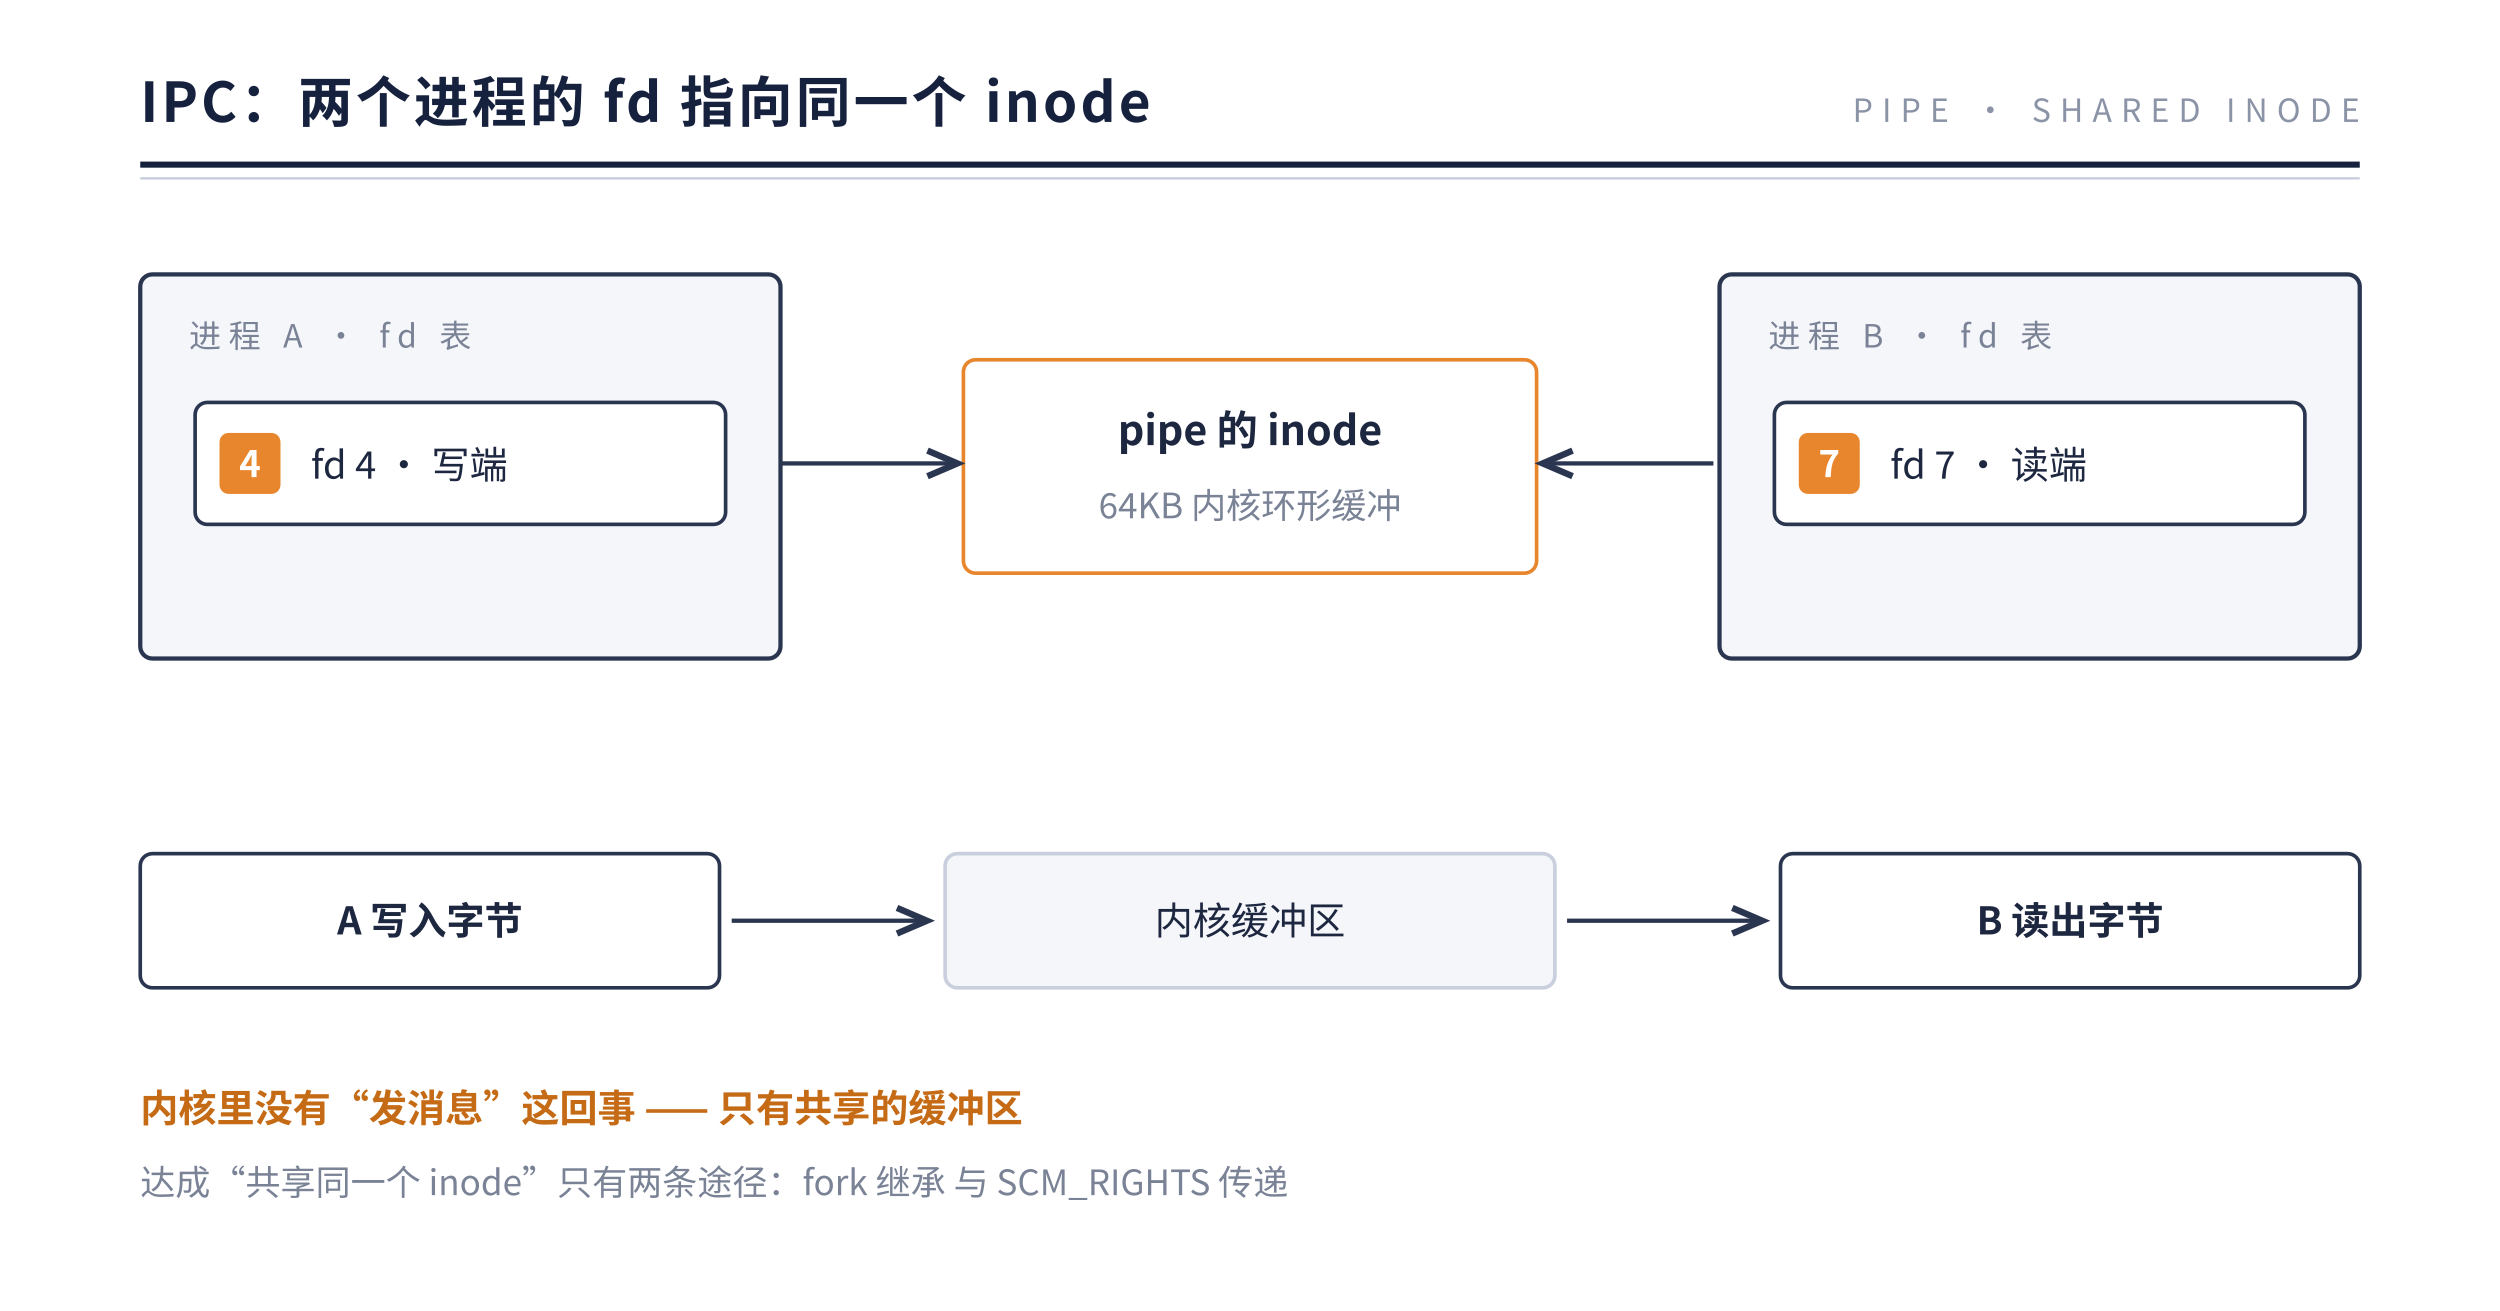
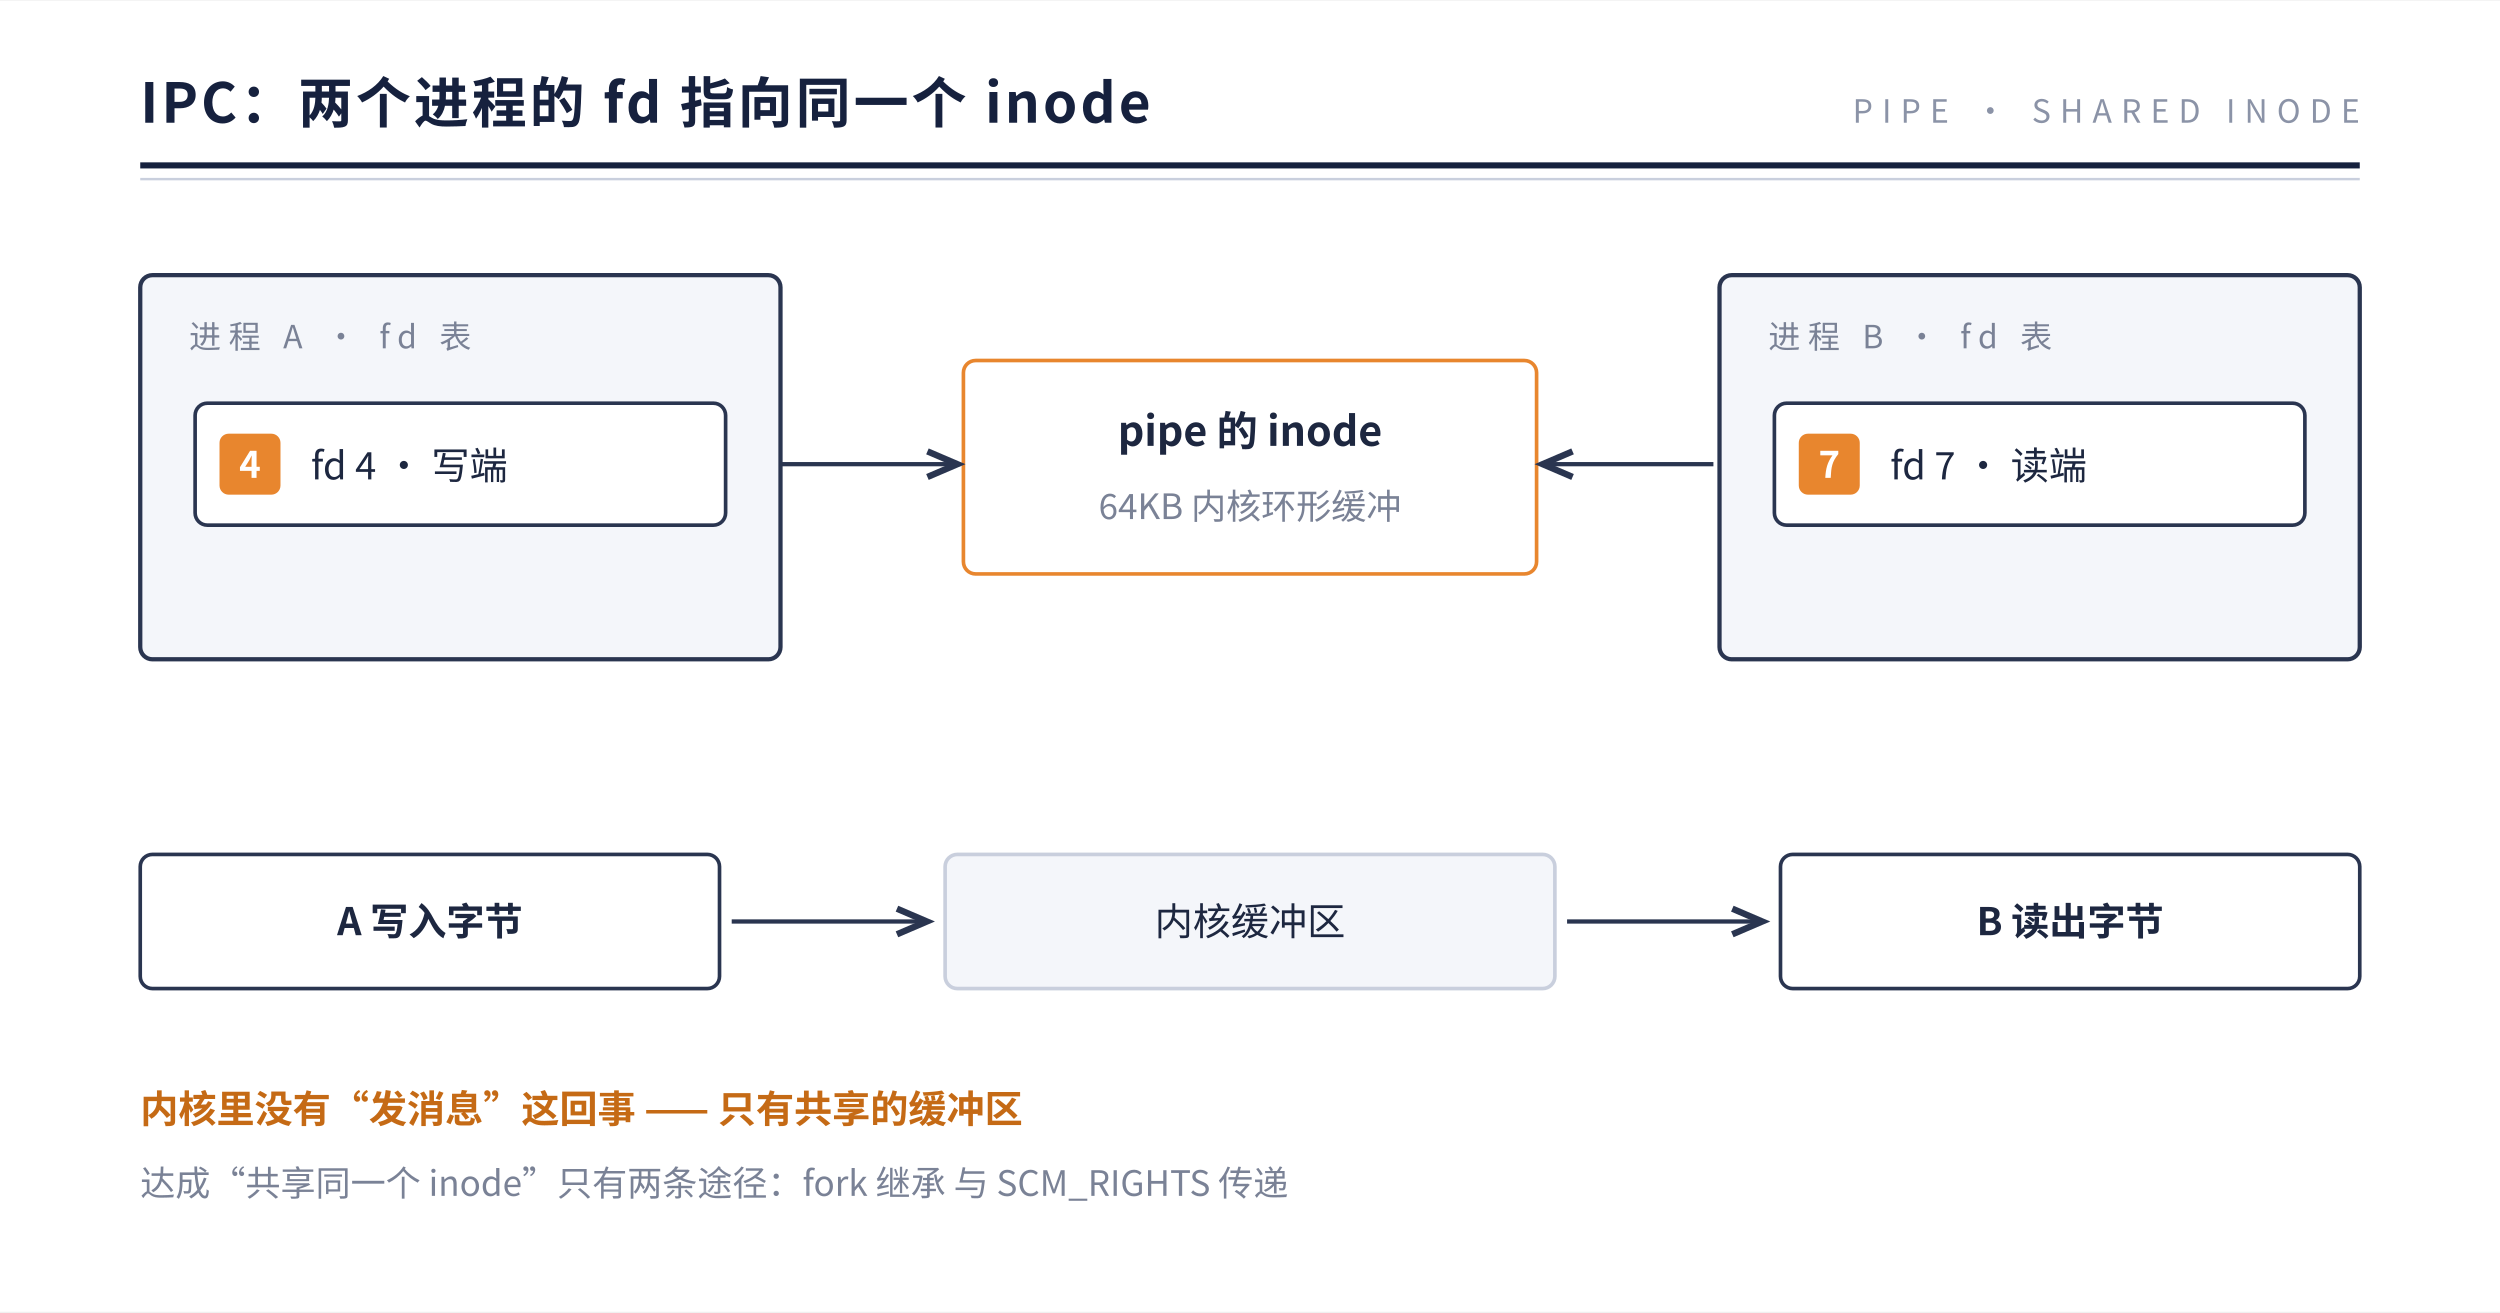
- <svg xmlns="http://www.w3.org/2000/svg" width="820" height="430" viewBox="0 0 820 430" font-family="'Source Han Sans SC','Noto Sans CJK SC',sans-serif">
+ <svg xmlns="http://www.w3.org/2000/svg" viewBox="0 0 820 430" width="800" height="420" font-family="'Source Han Sans SC','Noto Sans CJK SC',sans-serif">
  <defs>
    <marker id="ar" markerWidth="10" markerHeight="10" refX="8" refY="4" orient="auto">
      <path d="M1,1 L8,4 L1,7" fill="none" stroke="#2a3550" stroke-width="1.5" />
    </marker>
    <marker id="ara" markerWidth="10" markerHeight="10" refX="8" refY="4" orient="auto">
      <path d="M1,1 L8,4 L1,7" fill="none" stroke="#e8862e" stroke-width="1.5" />
    </marker>
  </defs>
  <rect x="0" y="0" width="820" height="430" fill="#ffffff" />
  <text x="46" y="40" font-size="18" fill="#16213e" font-weight="800" letter-spacing="1">IPC：两个进程的 fd 指向同一个 inode</text>
  <text x="774" y="40" text-anchor="end" font-size="10.5" fill="#8b93a7" letter-spacing="3">PIPE · SHARED INODE</text>
  <line x1="46" y1="54" x2="774" y2="54" stroke="#16213e" stroke-width="2" />
  <line x1="46" y1="58.5" x2="774" y2="58.5" stroke="#c9cfdd" stroke-width="0.8" />
  <rect x="46" y="90" width="210" height="126" rx="4" fill="#f4f6fa" stroke="#2a3550" stroke-width="1.4" />
  <text x="62" y="114" font-size="10.5" fill="#7a8296" letter-spacing="2.5">进程 A · fd 表</text>
  <rect x="64" y="132" width="174" height="40" rx="4" fill="#ffffff" stroke="#2a3550" stroke-width="1.2" />
  <text x="151.0" y="156.5" text-anchor="middle" font-size="12" fill="#1d2740" />
  <rect x="72" y="142" width="20" height="20" rx="3" fill="#e8862e" />
  <text x="82" y="156.5" font-size="12" font-weight="700" fill="#ffffff" text-anchor="middle">4</text>
  <text x="102" y="157" font-size="12.5" fill="#1d2740">fd 4 · 写端</text>
  <rect x="564" y="90" width="210" height="126" rx="4" fill="#f4f6fa" stroke="#2a3550" stroke-width="1.4" />
  <text x="580" y="114" font-size="10.5" fill="#7a8296" letter-spacing="2.5">进程 B · fd 表</text>
  <rect x="582" y="132" width="174" height="40" rx="4" fill="#ffffff" stroke="#2a3550" stroke-width="1.2" />
  <text x="669.0" y="156.5" text-anchor="middle" font-size="12" fill="#1d2740" />
  <rect x="590" y="142" width="20" height="20" rx="3" fill="#e8862e" />
  <text x="600" y="156.5" font-size="12" font-weight="700" fill="#ffffff" text-anchor="middle">7</text>
  <text x="620" y="157" font-size="12.5" fill="#1d2740">fd 7 · 读端</text>
  <rect x="316" y="118" width="188" height="70" rx="4" fill="#ffffff" stroke="#e8862e" stroke-width="1.2" />
  <text x="410.0" y="157.5" text-anchor="middle" font-size="12" fill="#1d2740" />
  <text x="410" y="146" text-anchor="middle" font-size="13.5" font-weight="700" fill="#1d2740">pipe 的 inode</text>
  <text x="410" y="170" text-anchor="middle" font-size="11.5" fill="#7a8296">64KB 内核环形缓冲</text>
  <line x1="256" y1="152" x2="314" y2="152" stroke="#2a3550" stroke-width="1.4" fill="none" marker-end="url(#ar)" />
  <line x1="562" y1="152" x2="506" y2="152" stroke="#2a3550" stroke-width="1.4" fill="none" marker-end="url(#ar)" />
  <rect x="46" y="280" width="190" height="44" rx="4" fill="#ffffff" stroke="#2a3550" stroke-width="1.2" />
  <text x="141.0" y="306.5" text-anchor="middle" font-size="12.5" fill="#1d2740" font-weight="700">A 写入字节</text>
  <line x1="240" y1="302" x2="304" y2="302" stroke="#2a3550" stroke-width="1.4" fill="none" marker-end="url(#ar)" />
  <rect x="310" y="280" width="200" height="44" rx="4" fill="#f4f6fa" stroke="#c9cfdd" stroke-width="1.2" />
  <text x="410.0" y="306.5" text-anchor="middle" font-size="12.5" fill="#1d2740">内核缓冲区</text>
  <line x1="514" y1="302" x2="578" y2="302" stroke="#2a3550" stroke-width="1.4" fill="none" marker-end="url(#ar)" />
  <rect x="584" y="280" width="190" height="44" rx="4" fill="#ffffff" stroke="#2a3550" stroke-width="1.2" />
  <text x="679.0" y="306.5" text-anchor="middle" font-size="12.5" fill="#1d2740" font-weight="700">B 读出字节</text>
  <text x="46" y="368" font-size="12.5" fill="#c56a15" font-weight="700">内核里没有“发消息”这回事 —— 只有共享的缓冲区</text>
  <text x="46" y="392" font-size="11.5" fill="#7a8296">达成“共享同一个 inode”只有两条途径：fork 继承 与 SCM_RIGHTS 传递</text>
</svg>
